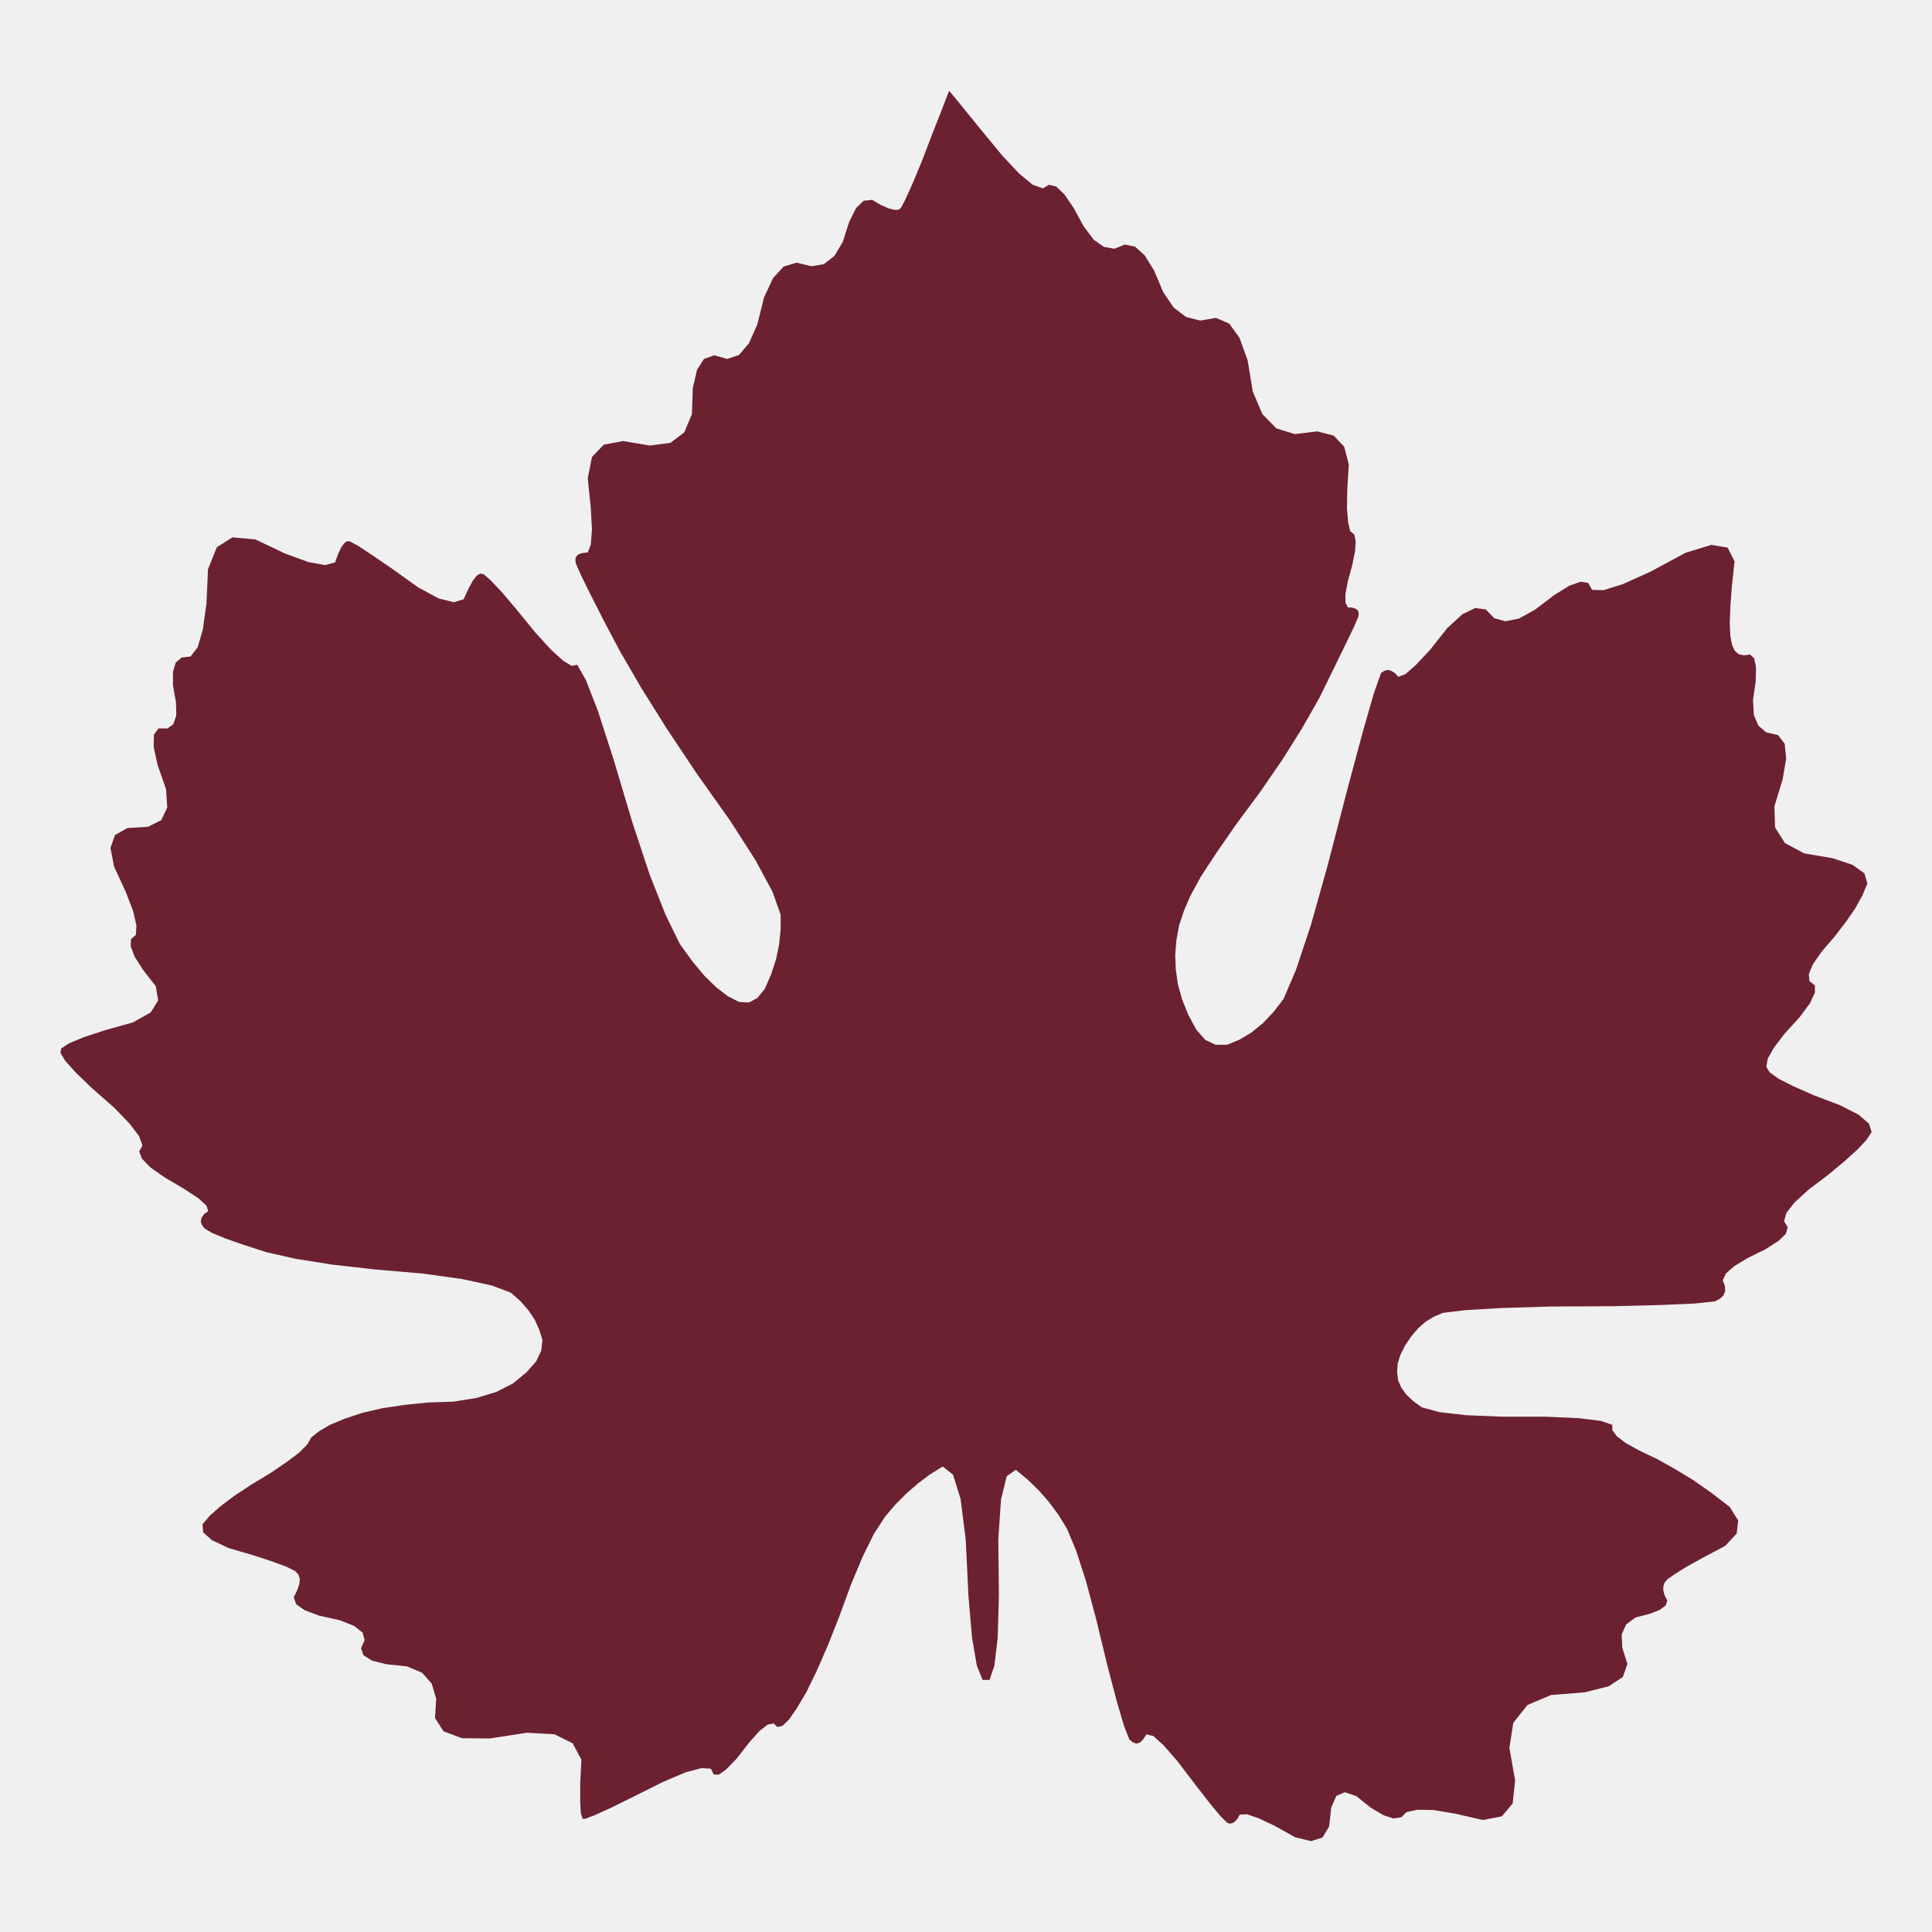
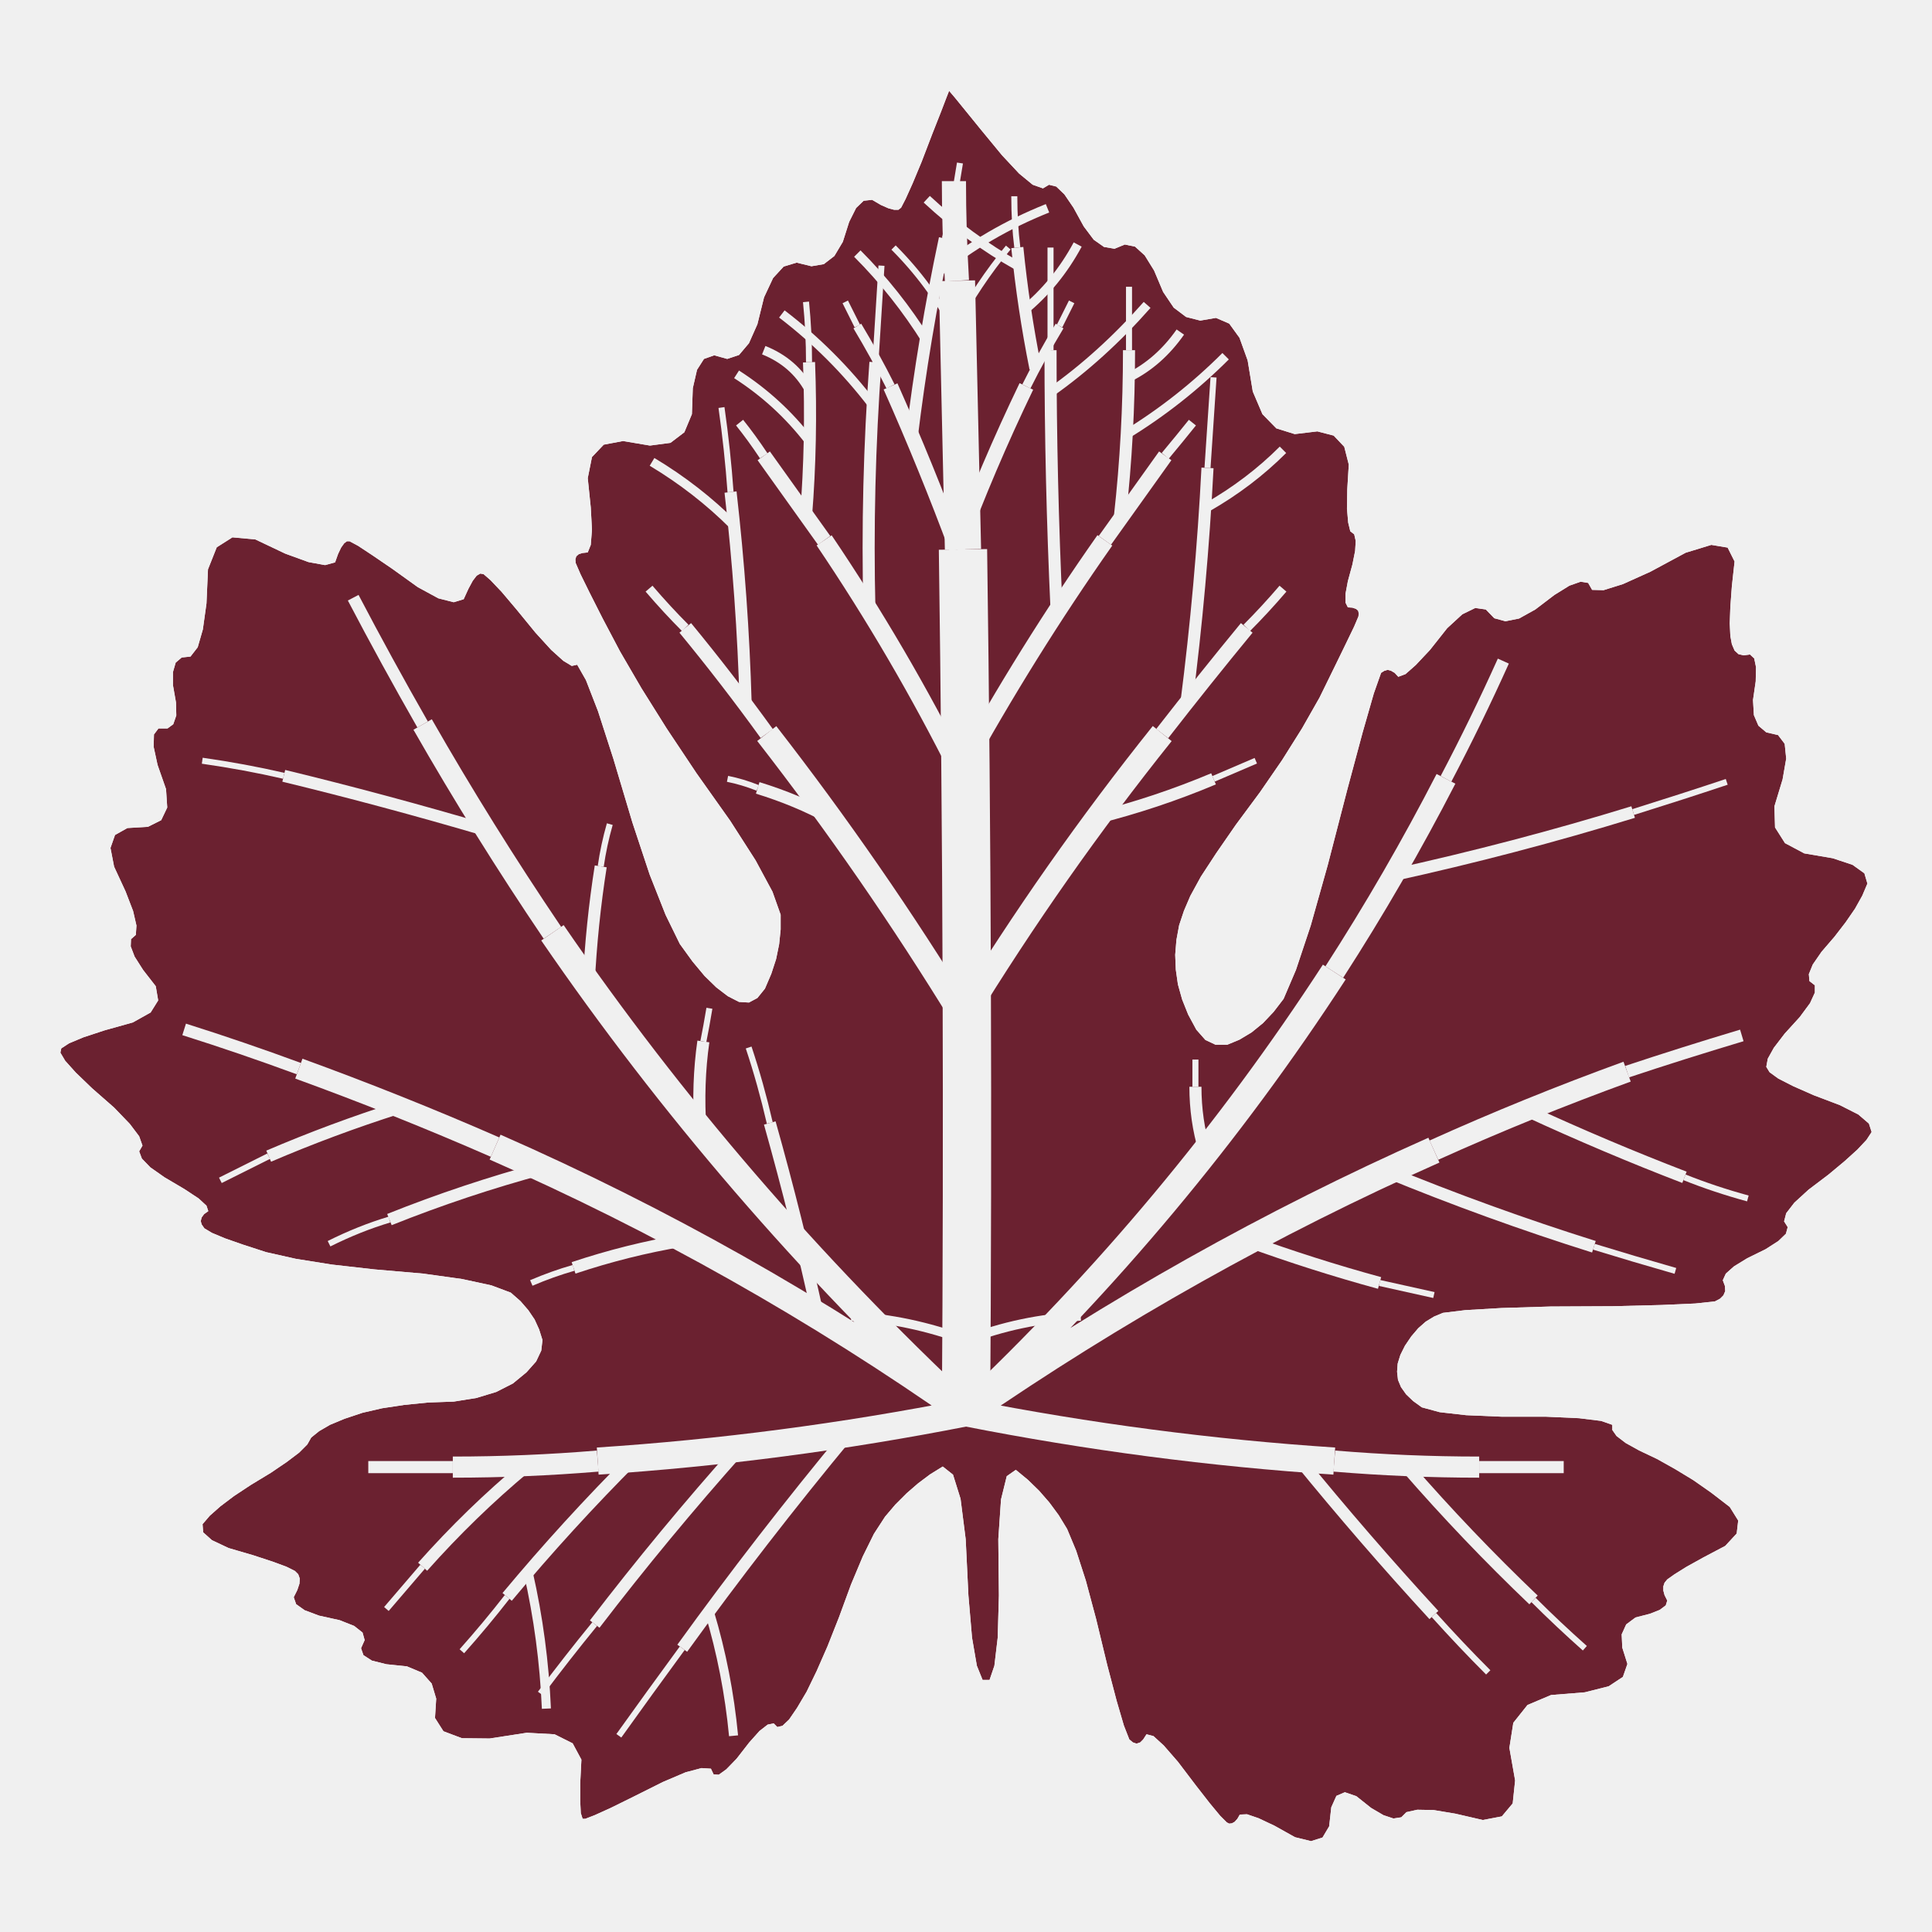
<svg xmlns="http://www.w3.org/2000/svg" viewBox="0 0 64 64" role="img" aria-label="Logo ViniCiucMars: foglia di vite" style="color:#6b2130">
-   <path d="M32.49,4.29 33.19,5.14 33.76,5.75 34.21,6.12 34.55,6.24 34.75,6.12 34.99,6.18 35.26,6.44 35.56,6.88 35.9,7.5 36.23,7.94 36.57,8.18 36.92,8.24 37.26,8.1 37.6,8.17 37.92,8.46 38.23,8.96 38.53,9.67 38.88,10.19 39.29,10.5 39.76,10.62 40.28,10.53 40.72,10.72 41.06,11.19 41.33,11.94 41.5,12.97 41.82,13.72 42.28,14.19 42.89,14.38 43.64,14.29 44.18,14.43 44.53,14.8 44.68,15.39 44.63,16.21 44.62,16.85 44.66,17.31 44.73,17.6 44.86,17.7 44.91,17.92 44.89,18.25 44.8,18.7 44.65,19.25 44.57,19.68 44.57,19.96 44.65,20.12 44.8,20.13 44.92,20.17 44.99,20.23 45.01,20.32 45,20.42 44.86,20.75 44.59,21.31 44.21,22.09 43.71,23.11 43.13,24.13 42.47,25.18 41.74,26.24 40.94,27.32 40.29,28.26 39.78,29.04 39.43,29.68 39.22,30.17 39.06,30.65 38.97,31.14 38.93,31.63 38.95,32.12 39.02,32.61 39.16,33.11 39.36,33.61 39.63,34.11 39.93,34.45 40.27,34.61 40.65,34.61 41.06,34.44 41.46,34.2 41.84,33.89 42.19,33.52 42.52,33.09 42.93,32.13 43.42,30.66 43.98,28.67 44.63,26.16 45.14,24.26 45.51,22.97 45.75,22.29 45.86,22.22 45.97,22.19 46.08,22.22 46.2,22.29 46.32,22.42 46.56,22.33 46.9,22.03 47.37,21.53 47.94,20.81 48.44,20.35 48.87,20.14 49.22,20.19 49.5,20.48 49.87,20.58 50.32,20.49 50.86,20.19 51.49,19.71 51.99,19.4 52.36,19.27 52.61,19.31 52.74,19.54 53.12,19.55 53.76,19.35 54.67,18.94 55.84,18.31 56.69,18.05 57.23,18.14 57.46,18.6 57.37,19.42 57.32,20.1 57.3,20.65 57.32,21.07 57.37,21.34 57.46,21.55 57.59,21.67 57.76,21.71 57.97,21.68 58.11,21.81 58.17,22.1 58.16,22.57 58.07,23.19 58.1,23.69 58.25,24.04 58.51,24.26 58.9,24.35 59.12,24.64 59.17,25.13 59.05,25.82 58.78,26.71 58.8,27.41 59.13,27.93 59.77,28.27 60.71,28.43 61.37,28.65 61.76,28.93 61.86,29.27 61.69,29.67 61.45,30.1 61.14,30.55 60.77,31.03 60.34,31.53 60.05,31.95 59.92,32.27 59.94,32.5 60.12,32.64 60.12,32.88 59.96,33.23 59.62,33.69 59.12,34.24 58.76,34.71 58.56,35.07 58.51,35.34 58.62,35.52 58.91,35.73 59.4,35.98 60.08,36.28 60.95,36.61 61.56,36.92 61.91,37.22 62,37.5 61.83,37.76 61.53,38.08 61.11,38.46 60.57,38.91 59.91,39.41 59.44,39.84 59.17,40.19 59.1,40.46 59.22,40.65 59.16,40.87 58.91,41.11 58.49,41.38 57.88,41.68 57.44,41.95 57.17,42.19 57.07,42.41 57.14,42.6 57.15,42.77 57.09,42.91 56.98,43.02 56.81,43.11 56.16,43.18 55.03,43.23 53.43,43.27 51.36,43.28 49.73,43.33 48.54,43.4 47.8,43.49 47.51,43.61 47.23,43.78 46.98,44 46.75,44.27 46.54,44.58 46.39,44.88 46.3,45.17 46.28,45.44 46.31,45.71 46.41,45.95 46.58,46.19 46.81,46.41 47.1,46.62 47.69,46.78 48.57,46.88 49.75,46.93 51.21,46.93 52.31,46.98 53.04,47.07 53.41,47.2 53.41,47.37 53.55,47.57 53.85,47.8 54.3,48.05 54.89,48.33 55.48,48.66 56.09,49.03 56.69,49.45 57.3,49.92 57.58,50.37 57.53,50.8 57.15,51.21 56.43,51.59 55.87,51.9 55.47,52.15 55.23,52.32 55.14,52.43 55.1,52.55 55.1,52.69 55.14,52.84 55.23,53.02 55.18,53.18 54.98,53.33 54.65,53.46 54.18,53.58 53.87,53.81 53.72,54.14 53.74,54.58 53.91,55.12 53.76,55.55 53.29,55.86 52.5,56.06 51.38,56.15 50.6,56.48 50.13,57.07 50,57.9 50.19,58.98 50.11,59.74 49.75,60.17 49.12,60.29 48.21,60.08 47.49,59.96 46.95,59.95 46.59,60.03 46.42,60.2 46.16,60.24 45.83,60.13 45.42,59.89 44.93,59.5 44.55,59.37 44.27,59.49 44.1,59.87 44.03,60.5 43.81,60.87 43.43,60.99 42.9,60.86 42.22,60.48 41.69,60.23 41.31,60.1 41.07,60.11 40.99,60.25 40.9,60.35 40.81,60.4 40.72,60.41 40.64,60.37 40.42,60.15 40.08,59.74 39.62,59.15 39.02,58.36 38.55,57.82 38.21,57.51 37.98,57.45 37.87,57.62 37.77,57.72 37.65,57.76 37.53,57.72 37.41,57.62 37.23,57.16 36.99,56.34 36.68,55.16 36.31,53.63 35.97,52.36 35.65,51.37 35.35,50.65 35.07,50.19 34.76,49.77 34.42,49.38 34.05,49.02 33.65,48.69 33.35,48.9 33.16,49.67 33.07,50.99 33.09,52.85 33.05,54.25 32.94,55.18 32.78,55.65 32.55,55.65 32.36,55.18 32.2,54.25 32.08,52.85 31.99,50.99 31.82,49.65 31.57,48.85 31.23,48.58 30.81,48.84 30.41,49.14 30.03,49.47 29.66,49.84 29.32,50.24 28.95,50.81 28.58,51.56 28.19,52.49 27.79,53.58 27.41,54.54 27.05,55.36 26.72,56.04 26.4,56.58 26.14,56.96 25.92,57.17 25.75,57.21 25.63,57.09 25.43,57.13 25.16,57.34 24.82,57.72 24.4,58.26 24.06,58.61 23.81,58.79 23.64,58.78 23.55,58.59 23.24,58.57 22.71,58.71 21.96,59.03 20.98,59.52 20.23,59.89 19.7,60.13 19.39,60.25 19.3,60.25 19.24,60.06 19.22,59.66 19.22,59.08 19.26,58.29 18.97,57.75 18.37,57.45 17.45,57.4 16.22,57.59 15.3,57.58 14.69,57.35 14.41,56.91 14.45,56.27 14.3,55.77 13.98,55.41 13.48,55.2 12.8,55.13 12.32,55.01 12.04,54.83 11.96,54.6 12.08,54.33 12.01,54.08 11.73,53.86 11.25,53.67 10.57,53.52 10.09,53.34 9.81,53.14 9.73,52.91 9.85,52.67 9.92,52.46 9.93,52.29 9.88,52.15 9.77,52.04 9.49,51.9 9.03,51.73 8.39,51.52 7.57,51.28 7.02,51.02 6.73,50.76 6.71,50.49 6.95,50.21 7.3,49.9 7.75,49.56 8.31,49.19 8.97,48.79 9.5,48.43 9.91,48.12 10.18,47.85 10.31,47.62 10.57,47.41 10.93,47.2 11.41,47 12.01,46.8 12.66,46.65 13.39,46.54 14.18,46.46 15.03,46.43 15.78,46.31 16.44,46.11 16.99,45.83 17.44,45.46 17.76,45.1 17.93,44.74 17.97,44.39 17.86,44.04 17.71,43.71 17.5,43.4 17.24,43.1 16.92,42.82 16.28,42.58 15.31,42.37 14.02,42.19 12.4,42.05 10.99,41.89 9.8,41.7 8.82,41.48 8.05,41.23 7.45,41.02 7.02,40.84 6.77,40.69 6.68,40.56 6.65,40.45 6.68,40.33 6.76,40.22 6.9,40.12 6.84,39.94 6.58,39.7 6.11,39.39 5.45,39 4.98,38.67 4.7,38.38 4.61,38.14 4.72,37.95 4.61,37.64 4.3,37.23 3.78,36.69 3.05,36.05 2.51,35.53 2.16,35.14 2,34.87 2.03,34.73 2.29,34.56 2.77,34.36 3.47,34.13 4.4,33.87 4.99,33.54 5.24,33.14 5.16,32.67 4.74,32.13 4.46,31.69 4.33,31.35 4.34,31.11 4.5,30.97 4.52,30.66 4.41,30.18 4.16,29.53 3.78,28.71 3.66,28.09 3.81,27.66 4.22,27.43 4.9,27.39 5.34,27.17 5.54,26.75 5.5,26.14 5.22,25.34 5.09,24.74 5.1,24.33 5.25,24.13 5.55,24.13 5.74,23.99 5.84,23.7 5.83,23.27 5.73,22.7 5.73,22.26 5.82,21.95 6.02,21.78 6.31,21.75 6.55,21.44 6.72,20.85 6.84,19.99 6.89,18.86 7.18,18.13 7.7,17.8 8.46,17.87 9.45,18.34 10.22,18.62 10.77,18.72 11.1,18.63 11.2,18.35 11.3,18.14 11.4,18 11.49,17.93 11.58,17.93 11.86,18.08 12.33,18.39 12.99,18.84 13.84,19.45 14.52,19.82 15.03,19.95 15.36,19.85 15.52,19.5 15.66,19.24 15.79,19.07 15.91,19 16.02,19.02 16.25,19.22 16.62,19.61 17.11,20.19 17.74,20.96 18.26,21.53 18.66,21.89 18.94,22.06 19.12,22.02 19.41,22.53 19.81,23.56 20.32,25.14 20.95,27.25 21.52,28.97 22.05,30.31 22.52,31.27 22.94,31.85 23.34,32.33 23.73,32.71 24.11,33 24.48,33.19 24.81,33.21 25.09,33.06 25.34,32.75 25.55,32.26 25.71,31.77 25.81,31.28 25.86,30.79 25.86,30.3 25.59,29.54 25.03,28.5 24.19,27.19 23.07,25.61 22.09,24.14 21.25,22.8 20.54,21.58 19.96,20.48 19.53,19.63 19.23,19.02 19.07,18.65 19.06,18.53 19.09,18.43 19.17,18.36 19.29,18.32 19.47,18.3 19.57,18.05 19.61,17.55 19.57,16.81 19.47,15.84 19.61,15.14 20,14.73 20.64,14.61 21.53,14.76 22.21,14.67 22.67,14.32 22.92,13.72 22.95,12.86 23.09,12.25 23.32,11.89 23.66,11.77 24.09,11.89 24.48,11.76 24.81,11.37 25.09,10.74 25.31,9.85 25.61,9.21 25.96,8.83 26.39,8.7 26.88,8.82 27.29,8.75 27.64,8.48 27.92,8.01 28.13,7.35 28.36,6.89 28.61,6.65 28.89,6.62 29.18,6.79 29.43,6.9 29.62,6.95 29.76,6.95 29.85,6.88 30,6.59 30.23,6.08 30.53,5.36 30.89,4.42 31.17,3.71 31.35,3.24 31.44,3.01 31.44,3.01 31.62,3.22 31.97,3.65Z" fill="currentColor" />
+   <defs>
+     <mask id="leaf" maskUnits="userSpaceOnUse" x="0" y="0" width="64" height="64">
+       <path d="M32.49,4.29 33.19,5.14 33.76,5.75 34.21,6.12 34.55,6.24 34.75,6.12 34.99,6.18 35.26,6.44 35.56,6.88 35.9,7.5 36.23,7.94 36.57,8.18 36.92,8.24 37.26,8.1 37.6,8.17 37.92,8.46 38.23,8.96 38.53,9.67 38.88,10.19 39.29,10.5 39.76,10.62 40.28,10.53 40.72,10.72 41.06,11.19 41.33,11.94 41.5,12.97 41.82,13.72 42.28,14.19 42.89,14.38 43.64,14.29 44.18,14.43 44.53,14.8 44.68,15.39 44.63,16.21 44.62,16.85 44.66,17.31 44.73,17.6 44.86,17.7 44.91,17.92 44.89,18.25 44.8,18.7 44.65,19.25 44.57,19.68 44.57,19.96 44.65,20.12 44.8,20.13 44.92,20.17 44.99,20.23 45.01,20.32 45,20.42 44.86,20.75 44.59,21.31 44.21,22.09 43.71,23.11 43.13,24.13 42.47,25.18 41.74,26.24 40.94,27.32 40.29,28.26 39.78,29.04 39.43,29.68 39.22,30.17 39.06,30.65 38.97,31.14 38.93,31.63 38.95,32.12 39.02,32.61 39.16,33.11 39.36,33.61 39.63,34.11 39.93,34.45 40.27,34.61 40.65,34.61 41.06,34.44 41.46,34.2 41.84,33.89 42.19,33.52 42.52,33.09 42.93,32.13 43.42,30.66 43.98,28.67 44.63,26.16 45.14,24.26 45.51,22.97 45.75,22.29 45.86,22.22 45.97,22.19 46.08,22.22 46.2,22.29 46.32,22.42 46.56,22.33 46.9,22.03 47.37,21.53 47.94,20.81 48.44,20.35 48.87,20.14 49.22,20.19 49.5,20.48 49.87,20.58 50.32,20.49 50.86,20.19 51.49,19.71 51.99,19.4 52.36,19.27 52.61,19.31 52.74,19.54 53.12,19.55 53.76,19.35 54.67,18.94 55.84,18.31 56.69,18.05 57.23,18.14 57.46,18.6 57.37,19.42 57.32,20.1 57.3,20.65 57.32,21.07 57.37,21.34 57.46,21.55 57.59,21.67 57.76,21.71 57.97,21.68 58.11,21.81 58.17,22.1 58.16,22.57 58.07,23.19 58.1,23.69 58.25,24.04 58.51,24.26 58.9,24.35 59.12,24.64 59.17,25.13 59.05,25.82 58.78,26.71 58.8,27.41 59.13,27.93 59.77,28.27 60.71,28.43 61.37,28.65 61.76,28.93 61.86,29.27 61.69,29.67 61.45,30.1 61.14,30.55 60.77,31.03 60.34,31.53 60.05,31.95 59.92,32.27 59.94,32.5 60.12,32.64 60.12,32.88 59.96,33.23 59.62,33.69 59.12,34.24 58.76,34.71 58.56,35.07 58.51,35.34 58.62,35.52 58.91,35.73 59.4,35.98 60.08,36.28 60.95,36.61 61.56,36.92 61.91,37.22 62,37.5 61.83,37.76 61.53,38.08 61.11,38.46 60.57,38.91 59.91,39.41 59.44,39.84 59.17,40.19 59.1,40.46 59.22,40.65 59.16,40.87 58.91,41.11 58.49,41.38 57.88,41.68 57.44,41.95 57.17,42.19 57.07,42.41 57.14,42.6 57.15,42.77 57.09,42.91 56.98,43.02 56.81,43.11 56.16,43.18 55.03,43.23 53.43,43.27 51.36,43.28 49.73,43.33 48.54,43.4 47.8,43.49 47.51,43.61 47.23,43.78 46.98,44 46.75,44.27 46.54,44.58 46.39,44.88 46.3,45.17 46.28,45.44 46.31,45.71 46.41,45.95 46.58,46.19 46.81,46.41 47.1,46.62 47.69,46.78 48.57,46.88 49.75,46.93 51.21,46.93 52.31,46.98 53.04,47.07 53.41,47.2 53.41,47.37 53.55,47.57 53.85,47.8 54.3,48.05 54.89,48.33 55.48,48.66 56.09,49.03 56.69,49.45 57.3,49.92 57.58,50.37 57.53,50.8 57.15,51.21 56.43,51.59 55.87,51.9 55.47,52.15 55.23,52.32 55.14,52.43 55.1,52.55 55.1,52.69 55.14,52.84 55.23,53.02 55.18,53.18 54.98,53.33 54.65,53.46 54.18,53.58 53.87,53.81 53.72,54.14 53.74,54.58 53.91,55.12 53.76,55.55 53.29,55.86 52.5,56.06 51.38,56.15 50.6,56.48 50.13,57.07 50,57.9 50.19,58.98 50.11,59.74 49.75,60.17 49.12,60.29 48.21,60.08 47.49,59.96 46.95,59.95 46.59,60.03 46.42,60.2 46.16,60.24 45.83,60.13 45.42,59.89 44.93,59.5 44.55,59.37 44.27,59.49 44.1,59.87 44.03,60.5 43.81,60.87 43.43,60.99 42.9,60.86 42.22,60.48 41.69,60.23 41.31,60.1 41.07,60.11 40.99,60.25 40.9,60.35 40.81,60.4 40.72,60.41 40.64,60.37 40.42,60.15 40.08,59.74 39.62,59.15 39.02,58.36 38.55,57.82 38.21,57.51 37.98,57.45 37.87,57.62 37.77,57.72 37.65,57.76 37.53,57.72 37.41,57.62 37.23,57.16 36.99,56.34 36.68,55.16 36.31,53.63 35.97,52.36 35.65,51.37 35.35,50.65 35.07,50.19 34.76,49.77 34.42,49.38 34.05,49.02 33.65,48.69 33.35,48.9 33.16,49.67 33.07,50.99 33.09,52.85 33.05,54.25 32.94,55.18 32.78,55.65 32.55,55.65 32.36,55.18 32.2,54.25 32.08,52.85 31.99,50.99 31.82,49.65 31.57,48.85 31.23,48.58 30.81,48.84 30.41,49.14 30.03,49.47 29.66,49.84 29.32,50.24 28.95,50.81 28.58,51.56 28.19,52.49 27.79,53.58 27.41,54.54 27.05,55.36 26.72,56.04 26.4,56.58 26.14,56.96 25.92,57.17 25.75,57.21 25.63,57.09 25.43,57.13 25.16,57.34 24.82,57.72 24.4,58.26 24.06,58.61 23.81,58.79 23.64,58.78 23.55,58.59 23.24,58.57 22.71,58.71 21.96,59.03 20.98,59.52 20.23,59.89 19.7,60.13 19.39,60.25 19.3,60.25 19.24,60.06 19.22,59.66 19.22,59.08 19.26,58.29 18.97,57.75 18.37,57.45 17.45,57.4 16.22,57.59 15.3,57.58 14.69,57.35 14.41,56.91 14.45,56.27 14.3,55.77 13.98,55.41 13.48,55.2 12.8,55.13 12.32,55.01 12.04,54.83 11.96,54.6 12.08,54.33 12.01,54.08 11.73,53.86 11.25,53.67 10.57,53.52 10.09,53.34 9.81,53.14 9.73,52.91 9.85,52.67 9.92,52.46 9.93,52.29 9.88,52.15 9.77,52.04 9.49,51.9 9.03,51.73 8.39,51.52 7.57,51.28 7.02,51.02 6.73,50.76 6.71,50.49 6.95,50.21 7.3,49.9 7.75,49.56 8.31,49.19 8.97,48.79 9.5,48.43 9.91,48.12 10.18,47.85 10.31,47.62 10.57,47.41 10.93,47.2 11.41,47 12.01,46.8 12.66,46.65 13.39,46.54 14.18,46.46 15.03,46.43 15.78,46.31 16.44,46.11 16.99,45.83 17.44,45.46 17.76,45.1 17.93,44.74 17.97,44.39 17.86,44.04 17.71,43.71 17.5,43.4 17.24,43.1 16.92,42.82 16.28,42.58 15.31,42.37 14.02,42.19 12.4,42.05 10.99,41.89 9.8,41.7 8.82,41.48 8.05,41.23 7.45,41.02 7.02,40.84 6.77,40.69 6.68,40.56 6.65,40.45 6.68,40.33 6.76,40.22 6.9,40.12 6.84,39.94 6.58,39.7 6.11,39.39 5.45,39 4.98,38.67 4.7,38.38 4.61,38.14 4.72,37.95 4.61,37.64 4.3,37.23 3.78,36.69 3.05,36.05 2.51,35.53 2.16,35.14 2,34.87 2.03,34.73 2.29,34.56 2.77,34.36 3.47,34.13 4.4,33.87 4.99,33.54 5.24,33.14 5.16,32.67 4.74,32.13 4.46,31.69 4.33,31.35 4.34,31.11 4.5,30.97 4.52,30.66 4.41,30.18 4.16,29.53 3.78,28.71 3.66,28.09 3.81,27.66 4.22,27.43 4.9,27.39 5.34,27.17 5.54,26.75 5.5,26.14 5.22,25.34 5.09,24.74 5.1,24.33 5.25,24.13 5.55,24.13 5.74,23.99 5.84,23.7 5.83,23.27 5.73,22.7 5.73,22.26 5.82,21.95 6.02,21.78 6.31,21.75 6.55,21.44 6.72,20.85 6.84,19.99 6.89,18.86 7.18,18.13 7.7,17.8 8.46,17.87 9.45,18.34 10.22,18.62 10.77,18.72 11.1,18.63 11.2,18.35 11.3,18.14 11.4,18 11.49,17.93 11.58,17.93 11.86,18.08 12.33,18.39 12.99,18.84 13.84,19.45 14.52,19.82 15.03,19.95 15.36,19.85 15.52,19.5 15.66,19.24 15.79,19.07 15.91,19 16.02,19.02 16.25,19.22 16.62,19.61 17.11,20.19 17.74,20.96 18.26,21.53 18.66,21.89 18.94,22.06 19.12,22.02 19.41,22.53 19.81,23.56 20.32,25.14 20.95,27.25 21.52,28.97 22.05,30.31 22.52,31.27 22.94,31.85 23.34,32.33 23.73,32.71 24.11,33 24.48,33.19 24.81,33.21 25.09,33.06 25.34,32.75 25.55,32.26 25.71,31.77 25.81,31.28 25.86,30.79 25.86,30.3 25.59,29.54 25.03,28.5 24.19,27.19 23.07,25.61 22.09,24.14 21.25,22.8 20.54,21.58 19.96,20.48 19.53,19.63 19.23,19.02 19.07,18.65 19.06,18.53 19.09,18.43 19.17,18.36 19.29,18.32 19.47,18.3 19.57,18.05 19.61,17.55 19.57,16.81 19.47,15.84 19.61,15.14 20,14.73 20.64,14.61 21.53,14.76 22.21,14.67 22.67,14.32 22.92,13.72 22.95,12.86 23.09,12.25 23.32,11.89 23.66,11.77 24.09,11.89 24.48,11.76 24.81,11.37 25.09,10.74 25.31,9.85 25.61,9.21 25.96,8.83 26.39,8.7 26.88,8.82 27.29,8.75 27.64,8.48 27.92,8.01 28.13,7.35 28.36,6.89 28.61,6.65 28.89,6.62 29.18,6.79 29.43,6.9 29.62,6.95 29.76,6.95 29.85,6.88 30,6.59 30.23,6.08 30.53,5.36 30.89,4.42 31.17,3.71 31.35,3.24 31.44,3.01 31.44,3.01 31.62,3.22 31.97,3.65Z" fill="#fff" />
+       <g fill="none" stroke="#000" stroke-linecap="butt" stroke-linejoin="round">
+         <path d="M32,46.8 Q32.1,32.5 31.9,18.2" stroke-width="1.6" />
+         <path d="M31.9,18.2 Q31.8,13.8 31.7,9.3" stroke-width="1.2" />
+         <path d="M32,46.8 Q24.2,39.5 18.3,30.9 M32,46.8 Q39,40.2 44.2,32.2 M32,46.8 Q24.6,41.6 16.4,38 M32,46.8 Q39.4,41.7 47.5,38.1 M32,46.8 Q25.9,48 19.8,48.4 M32,46.8 Q38.1,48 44.2,48.4" stroke-width="0.9" />
+         <path d="M31.7,9.3 Q31.6,7.6 31.6,6" stroke-width="0.8" />
+         <path d="M31.9,33.7 Q28.9,28.8 25.4,24.3 M31.9,33.7 Q34.9,28.8 38.5,24.3" stroke-width="0.8" />
+         <path d="M18.3,30.9 Q16,27.5 14,24 M44.2,32.2 Q46.2,29.1 47.9,25.8 M16.4,38 Q13.2,36.6 9.9,35.4 M47.5,38.1 Q50.6,36.7 53.9,35.5 M19.8,48.4 Q17.4,48.6 15,48.6 M44.2,48.4 Q46.6,48.6 49,48.6" stroke-width="0.7" />
+         <path d="M31.8,25.6 Q29.8,21.6 27.3,17.9 M31.8,25.6 Q34,21.6 36.6,17.9" stroke-width="0.6" />
+         <path d="M25.4,24.3 Q24.1,22.5 22.7,20.8 M38.5,24.3 Q39.9,22.5 41.3,20.8" stroke-width="0.5" />
+         <path d="M31.7,18.2 Q30.7,15.5 29.5,12.8 M31.7,18.2 Q32.7,15.5 34,12.8" stroke-width="0.5" />
+         <path d="M27.3,17.9 Q26.3,16.5 25.3,15.1 M36.6,17.9 Q37.6,16.5 38.6,15.1" stroke-width="0.5" />
+         <path d="M23.2,37.4 Q23.1,35.9 23.3,34.5 M19.5,32.6 Q19.6,30.6 19.9,28.7 M16.1,27.5 Q12.7,26.5 9.4,25.7 M39.9,38.1 Q39.6,37.1 39.6,36 M46.1,29 Q50.2,28.1 54.1,26.9 M27.1,43.6 Q26.4,40.4 25.5,37.2 M22.6,41.1 Q20.8,41.4 19,42 M18,38.7 Q15.4,39.4 12.9,40.4 M13.2,36.7 Q11,37.4 8.9,38.3 M41.3,41.1 Q43.5,41.9 45.7,42.5 M45.9,38.8 Q49.3,40.2 52.8,41.3 M50.6,36.8 Q53.2,38 55.8,39 M28.1,47.5 Q25.2,51 22.6,54.6 M24.5,48 Q22,50.8 19.7,53.8 M21,48.3 Q18.8,50.5 16.8,52.9 M17.4,48.6 Q15.6,50.1 14,51.9 M43,48.3 Q45.2,51 47.5,53.5 M46.6,48.6 Q48.6,50.9 50.8,53" stroke-width="0.4" />
+         <path d="M14,24 Q12.8,21.9 11.7,19.8 M47.9,25.8 Q48.9,23.9 49.8,21.9 M9.9,35.4 Q8,34.7 6.1,34.1 M53.9,35.5 Q55.7,34.9 57.7,34.3 M15,48.6 Q13.6,48.6 12.2,48.6 M49,48.6 Q50.4,48.6 51.8,48.6" stroke-width="0.4" />
+         <path d="M27.5,27.1 Q26.4,26.5 25.1,26.1 M24.7,23.3 Q24.6,19.8 24.2,16.3 M36.3,27.1 Q38.3,26.6 40.2,25.8 M39.3,23.3 Q39.8,19.4 40,15.5 M28.8,20.2 Q28.7,16.1 29,12 M26.7,17.1 Q26.9,14.6 26.8,12 M35,20.2 Q34.8,15.9 34.8,11.6 M37.1,17.1 Q37.4,14.4 37.4,11.6 M30.2,14.5 Q30.6,11.2 31.3,7.9 M34.3,12.2 Q33.9,10.2 33.7,8.2" stroke-width="0.4" />
+         <path d="M29.5,12.8 Q29,11.8 28.4,10.8 M34,12.8 Q34.5,11.8 35.1,10.8" stroke-width="0.3" />
+         <path d="M22.7,20.8 Q22.1,20.2 21.5,19.5 M41.3,20.8 Q41.9,20.2 42.5,19.5" stroke-width="0.3" />
+         <path d="M25.3,15.1 Q24.9,14.5 24.5,14 M38.6,15.1 Q39.1,14.5 39.5,14 M23.5,53.4 Q24.1,55.4 24.3,57.5 M17.5,52.1 Q18,54.3 18.1,56.6 M24.3,17.4 Q23.1,16.2 21.6,15.3 M40,16.8 Q41.4,16 42.5,14.9 M28.9,13.4 Q27.6,11.7 25.9,10.4 M26.8,14.6 Q25.8,13.3 24.4,12.4 M26.8,12.9 Q26.3,12 25.3,11.6 M34.8,13 Q36.5,11.8 38,10.1 M37.3,14.4 Q39.1,13.3 40.6,11.8 M37.4,12.5 Q38.4,12 39.1,11 M30.7,11.3 Q29.7,9.7 28.4,8.4 M31.1,9 Q32.7,7.7 34.7,6.9 M33.9,10.3 Q35,9.4 35.7,8.1 M33.7,8.8 Q32.1,7.9 30.7,6.6 M32,44.4 Q30.1,43.7 28.2,43.6 M32,44.4 Q33.8,43.7 35.8,43.6" stroke-width="0.3" />
+         <path d="M31.6,10.9 Q30.8,9.4 29.6,8.2 M31.6,10.9 Q32.4,9.4 33.4,8.2" stroke-width="0.2" />
+         <path d="M23.3,34.5 Q23.4,34 23.5,33.4 M19.9,28.7 Q20,28 20.2,27.3 M9.4,25.7 Q8.1,25.4 6.7,25.2 M39.6,36 Q39.6,35.5 39.6,35.1 M54.1,26.9 Q55.7,26.4 57.2,25.9 M25.5,37.2 Q25.2,35.9 24.8,34.7 M19,42 Q18.3,42.2 17.6,42.5 M12.9,40.4 Q11.9,40.7 10.9,41.2 M8.9,38.3 Q8.1,38.7 7.3,39.1 M45.7,42.5 Q46.6,42.7 47.5,42.9 M52.8,41.3 Q54.1,41.7 55.5,42.1 M55.8,39 Q56.8,39.4 57.9,39.7 M22.6,54.6 Q21.5,56.1 20.5,57.5 M19.7,53.8 Q18.8,54.9 17.9,56.1 M16.8,52.9 Q16.1,53.8 15.3,54.7 M14,51.9 Q13.4,52.6 12.8,53.3 M47.5,53.5 Q48.4,54.5 49.3,55.4 M50.8,53 Q51.6,53.8 52.5,54.6" stroke-width="0.2" />
+         <path d="M28.4,10.8 Q28.2,10.4 28,10 M35.1,10.8 Q35.3,10.4 35.5,10" stroke-width="0.2" />
+         <path d="M25.1,26.1 Q24.6,25.9 24.1,25.8 M24.2,16.3 Q24.1,14.9 23.9,13.5 M40.2,25.8 Q40.9,25.5 41.6,25.2 M40,15.5 Q40.1,14 40.2,12.5 M29,12 Q29.1,10.4 29.2,8.8 M26.8,12 Q26.8,11 26.7,10 M34.8,11.6 Q34.8,9.9 34.8,8.2 M37.4,11.6 Q37.4,10.6 37.4,9.5 M31.3,7.9 Q31.6,6.7 31.8,5.4 M33.7,8.2 Q33.6,7.4 33.6,6.5" stroke-width="0.2" />
+       </g>
+     </mask>
+   </defs>
+   <path d="M32.49,4.29 33.19,5.14 33.76,5.75 34.21,6.12 34.55,6.24 34.75,6.12 34.99,6.18 35.26,6.44 35.56,6.88 35.9,7.5 36.23,7.94 36.57,8.18 36.92,8.24 37.26,8.1 37.6,8.17 37.92,8.46 38.23,8.96 38.53,9.67 38.88,10.19 39.29,10.5 39.76,10.62 40.28,10.53 40.72,10.72 41.06,11.19 41.33,11.94 41.5,12.97 41.82,13.72 42.28,14.19 42.89,14.38 43.64,14.29 44.18,14.43 44.53,14.8 44.68,15.39 44.63,16.21 44.62,16.85 44.66,17.31 44.73,17.6 44.86,17.7 44.91,17.92 44.89,18.25 44.8,18.7 44.65,19.25 44.57,19.68 44.57,19.96 44.65,20.12 44.8,20.13 44.92,20.17 44.99,20.23 45.01,20.32 45,20.42 44.86,20.75 44.59,21.31 44.21,22.09 43.71,23.11 43.13,24.13 42.47,25.18 41.74,26.24 40.94,27.32 40.29,28.26 39.78,29.04 39.43,29.68 39.22,30.17 39.06,30.65 38.97,31.14 38.93,31.63 38.95,32.12 39.02,32.61 39.16,33.11 39.36,33.61 39.63,34.11 39.93,34.45 40.27,34.61 40.65,34.61 41.06,34.44 41.46,34.2 41.84,33.89 42.19,33.52 42.52,33.09 42.93,32.13 43.42,30.66 43.98,28.67 44.63,26.16 45.14,24.26 45.51,22.97 45.75,22.29 45.86,22.22 45.97,22.19 46.08,22.22 46.2,22.29 46.32,22.42 46.56,22.33 46.9,22.03 47.37,21.53 47.94,20.81 48.44,20.35 48.87,20.14 49.22,20.19 49.5,20.48 49.87,20.58 50.32,20.49 50.86,20.19 51.49,19.71 51.99,19.4 52.36,19.27 52.61,19.31 52.74,19.54 53.12,19.55 53.76,19.35 54.67,18.94 55.84,18.31 56.69,18.05 57.23,18.14 57.46,18.6 57.37,19.42 57.32,20.1 57.3,20.65 57.32,21.07 57.37,21.34 57.46,21.55 57.59,21.67 57.76,21.71 57.97,21.68 58.11,21.81 58.17,22.1 58.16,22.57 58.07,23.19 58.1,23.69 58.25,24.04 58.51,24.26 58.9,24.35 59.12,24.64 59.17,25.13 59.05,25.82 58.78,26.71 58.8,27.41 59.13,27.93 59.77,28.27 60.71,28.43 61.37,28.65 61.76,28.93 61.86,29.27 61.69,29.67 61.45,30.1 61.14,30.55 60.77,31.03 60.34,31.53 60.05,31.95 59.92,32.27 59.94,32.5 60.12,32.64 60.12,32.88 59.96,33.23 59.62,33.69 59.12,34.24 58.76,34.71 58.56,35.07 58.51,35.34 58.62,35.52 58.91,35.73 59.4,35.98 60.08,36.28 60.95,36.61 61.56,36.92 61.91,37.22 62,37.5 61.83,37.76 61.53,38.08 61.11,38.46 60.57,38.91 59.91,39.41 59.44,39.84 59.17,40.19 59.1,40.46 59.22,40.65 59.16,40.87 58.91,41.11 58.49,41.38 57.88,41.68 57.44,41.95 57.17,42.19 57.07,42.41 57.14,42.6 57.15,42.77 57.09,42.91 56.98,43.02 56.81,43.11 56.16,43.18 55.03,43.23 53.43,43.27 51.36,43.28 49.73,43.33 48.54,43.4 47.8,43.49 47.51,43.61 47.23,43.78 46.98,44 46.75,44.27 46.54,44.58 46.39,44.88 46.3,45.17 46.28,45.44 46.31,45.71 46.41,45.95 46.58,46.19 46.81,46.41 47.1,46.62 47.69,46.78 48.57,46.88 49.75,46.93 51.21,46.93 52.31,46.98 53.04,47.07 53.41,47.2 53.41,47.37 53.55,47.57 53.85,47.8 54.3,48.05 54.89,48.33 55.48,48.66 56.09,49.03 56.69,49.45 57.3,49.92 57.58,50.37 57.53,50.8 57.15,51.21 56.43,51.59 55.87,51.9 55.47,52.15 55.23,52.32 55.14,52.43 55.1,52.55 55.1,52.69 55.14,52.84 55.23,53.02 55.18,53.18 54.98,53.33 54.65,53.46 54.18,53.58 53.87,53.81 53.72,54.14 53.74,54.58 53.91,55.12 53.76,55.55 53.29,55.86 52.5,56.06 51.38,56.15 50.6,56.48 50.13,57.07 50,57.9 50.19,58.98 50.11,59.74 49.75,60.17 49.12,60.29 48.21,60.08 47.49,59.96 46.95,59.95 46.59,60.03 46.42,60.2 46.16,60.24 45.83,60.13 45.42,59.89 44.93,59.5 44.55,59.37 44.27,59.49 44.1,59.87 44.03,60.5 43.81,60.87 43.43,60.99 42.9,60.86 42.22,60.48 41.69,60.23 41.31,60.1 41.07,60.11 40.99,60.25 40.9,60.35 40.81,60.4 40.72,60.41 40.64,60.37 40.42,60.15 40.08,59.74 39.62,59.15 39.02,58.36 38.55,57.82 38.21,57.51 37.98,57.45 37.87,57.62 37.77,57.72 37.65,57.76 37.53,57.72 37.41,57.62 37.23,57.16 36.99,56.34 36.68,55.16 36.31,53.63 35.97,52.36 35.65,51.37 35.35,50.65 35.07,50.19 34.76,49.77 34.42,49.38 34.05,49.02 33.65,48.69 33.35,48.9 33.16,49.67 33.07,50.99 33.09,52.85 33.05,54.25 32.94,55.18 32.78,55.65 32.55,55.65 32.36,55.18 32.2,54.25 32.08,52.85 31.99,50.99 31.82,49.65 31.57,48.85 31.23,48.58 30.81,48.84 30.41,49.14 30.03,49.47 29.66,49.84 29.32,50.24 28.95,50.81 28.58,51.56 28.19,52.49 27.79,53.58 27.41,54.54 27.05,55.36 26.72,56.04 26.4,56.58 26.14,56.96 25.92,57.17 25.75,57.21 25.63,57.09 25.43,57.13 25.16,57.34 24.82,57.72 24.4,58.26 24.06,58.61 23.81,58.79 23.64,58.78 23.55,58.59 23.24,58.57 22.71,58.71 21.96,59.03 20.98,59.52 20.23,59.89 19.7,60.13 19.39,60.25 19.3,60.25 19.24,60.06 19.22,59.66 19.22,59.08 19.26,58.29 18.97,57.75 18.37,57.45 17.45,57.4 16.22,57.59 15.3,57.58 14.69,57.35 14.41,56.91 14.45,56.27 14.3,55.77 13.98,55.41 13.48,55.2 12.8,55.13 12.32,55.01 12.04,54.83 11.96,54.6 12.08,54.33 12.01,54.08 11.73,53.86 11.25,53.67 10.57,53.52 10.09,53.34 9.81,53.14 9.73,52.91 9.85,52.67 9.92,52.46 9.93,52.29 9.88,52.15 9.77,52.04 9.49,51.9 9.03,51.73 8.39,51.52 7.57,51.28 7.02,51.02 6.73,50.76 6.71,50.49 6.95,50.21 7.3,49.9 7.75,49.56 8.31,49.19 8.97,48.79 9.5,48.43 9.91,48.12 10.18,47.85 10.31,47.62 10.57,47.41 10.93,47.2 11.41,47 12.01,46.8 12.66,46.65 13.39,46.54 14.18,46.46 15.03,46.43 15.78,46.31 16.44,46.11 16.99,45.83 17.44,45.46 17.76,45.1 17.93,44.74 17.97,44.39 17.86,44.04 17.71,43.71 17.5,43.4 17.24,43.1 16.92,42.82 16.28,42.58 15.31,42.37 14.02,42.19 12.4,42.05 10.99,41.89 9.8,41.7 8.82,41.48 8.05,41.23 7.45,41.02 7.02,40.84 6.77,40.69 6.68,40.56 6.65,40.45 6.68,40.33 6.76,40.22 6.9,40.12 6.84,39.94 6.58,39.7 6.11,39.39 5.45,39 4.98,38.67 4.7,38.38 4.61,38.14 4.72,37.95 4.61,37.64 4.3,37.23 3.78,36.69 3.05,36.05 2.51,35.53 2.16,35.14 2,34.87 2.03,34.73 2.29,34.56 2.77,34.36 3.47,34.13 4.4,33.87 4.99,33.54 5.24,33.14 5.16,32.67 4.74,32.13 4.46,31.69 4.33,31.35 4.34,31.11 4.5,30.97 4.52,30.66 4.41,30.18 4.16,29.53 3.78,28.71 3.66,28.09 3.81,27.66 4.22,27.43 4.9,27.39 5.34,27.17 5.54,26.75 5.5,26.14 5.22,25.34 5.09,24.74 5.1,24.33 5.25,24.13 5.55,24.13 5.74,23.99 5.84,23.7 5.83,23.27 5.73,22.7 5.73,22.26 5.82,21.95 6.02,21.78 6.31,21.75 6.55,21.44 6.72,20.85 6.84,19.99 6.89,18.86 7.18,18.13 7.7,17.8 8.46,17.87 9.45,18.34 10.22,18.62 10.77,18.72 11.1,18.63 11.2,18.35 11.3,18.14 11.4,18 11.49,17.93 11.58,17.93 11.86,18.08 12.33,18.39 12.99,18.84 13.84,19.45 14.52,19.82 15.03,19.95 15.36,19.85 15.52,19.5 15.66,19.24 15.79,19.07 15.91,19 16.02,19.02 16.25,19.22 16.62,19.61 17.11,20.19 17.74,20.96 18.26,21.53 18.66,21.89 18.94,22.06 19.12,22.02 19.41,22.53 19.81,23.56 20.32,25.14 20.95,27.25 21.52,28.97 22.05,30.31 22.52,31.27 22.94,31.85 23.34,32.33 23.73,32.71 24.11,33 24.48,33.19 24.81,33.21 25.09,33.06 25.34,32.75 25.55,32.26 25.71,31.77 25.81,31.28 25.86,30.79 25.86,30.3 25.59,29.54 25.03,28.5 24.19,27.19 23.07,25.61 22.09,24.14 21.25,22.8 20.54,21.58 19.96,20.48 19.53,19.63 19.23,19.02 19.07,18.65 19.06,18.53 19.09,18.43 19.17,18.36 19.29,18.32 19.47,18.3 19.57,18.05 19.61,17.55 19.57,16.81 19.47,15.84 19.61,15.14 20,14.73 20.64,14.61 21.53,14.76 22.21,14.67 22.67,14.32 22.92,13.72 22.95,12.86 23.09,12.25 23.32,11.89 23.66,11.77 24.09,11.89 24.48,11.76 24.81,11.37 25.09,10.74 25.31,9.85 25.61,9.21 25.96,8.83 26.39,8.7 26.88,8.82 27.29,8.75 27.64,8.48 27.92,8.01 28.13,7.35 28.36,6.89 28.61,6.65 28.89,6.62 29.18,6.79 29.43,6.9 29.62,6.95 29.76,6.95 29.85,6.88 30,6.59 30.23,6.08 30.53,5.36 30.89,4.42 31.17,3.71 31.35,3.24 31.44,3.01 31.44,3.01 31.62,3.22 31.97,3.65Z" fill="currentColor" mask="url(#leaf)" />
</svg>
